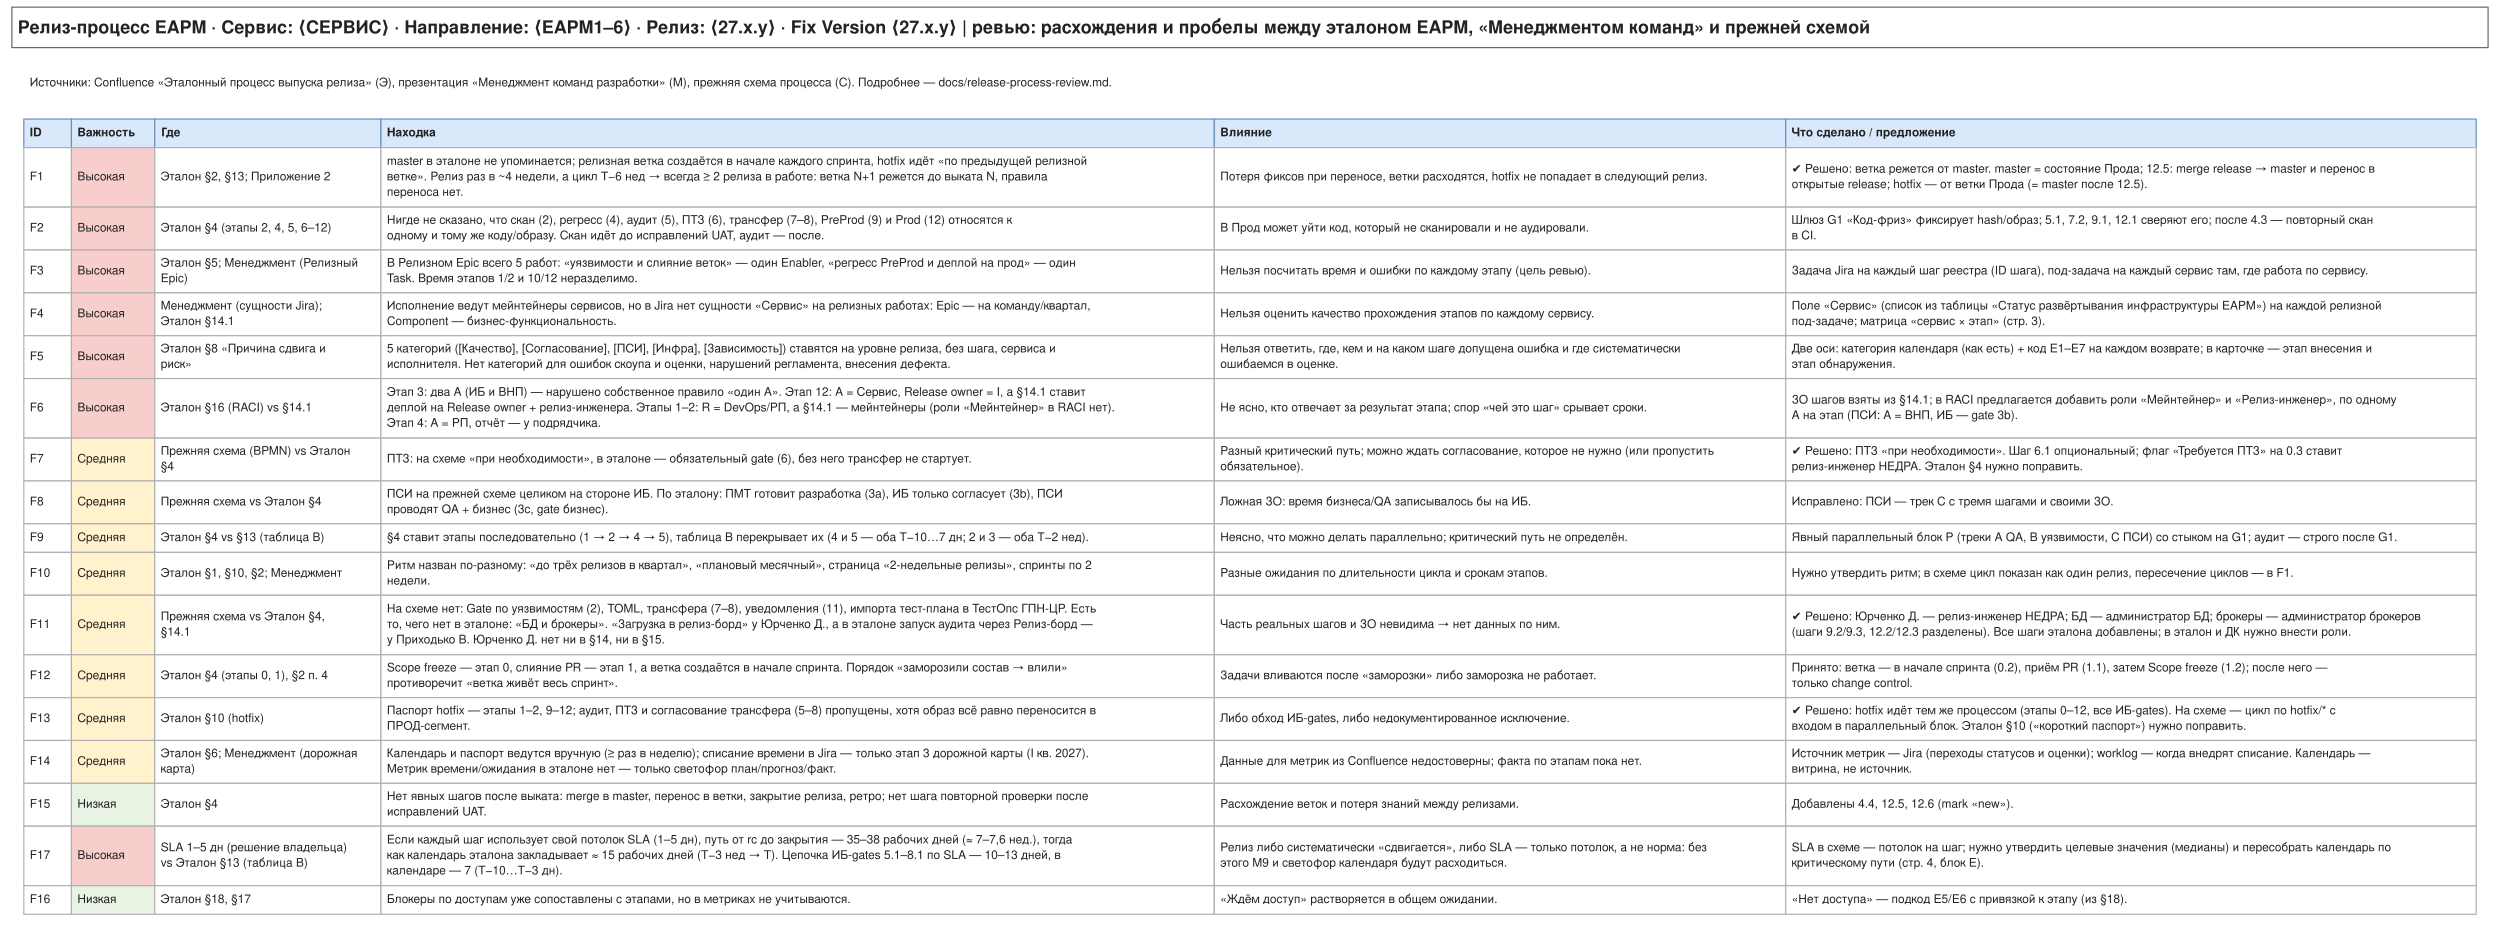
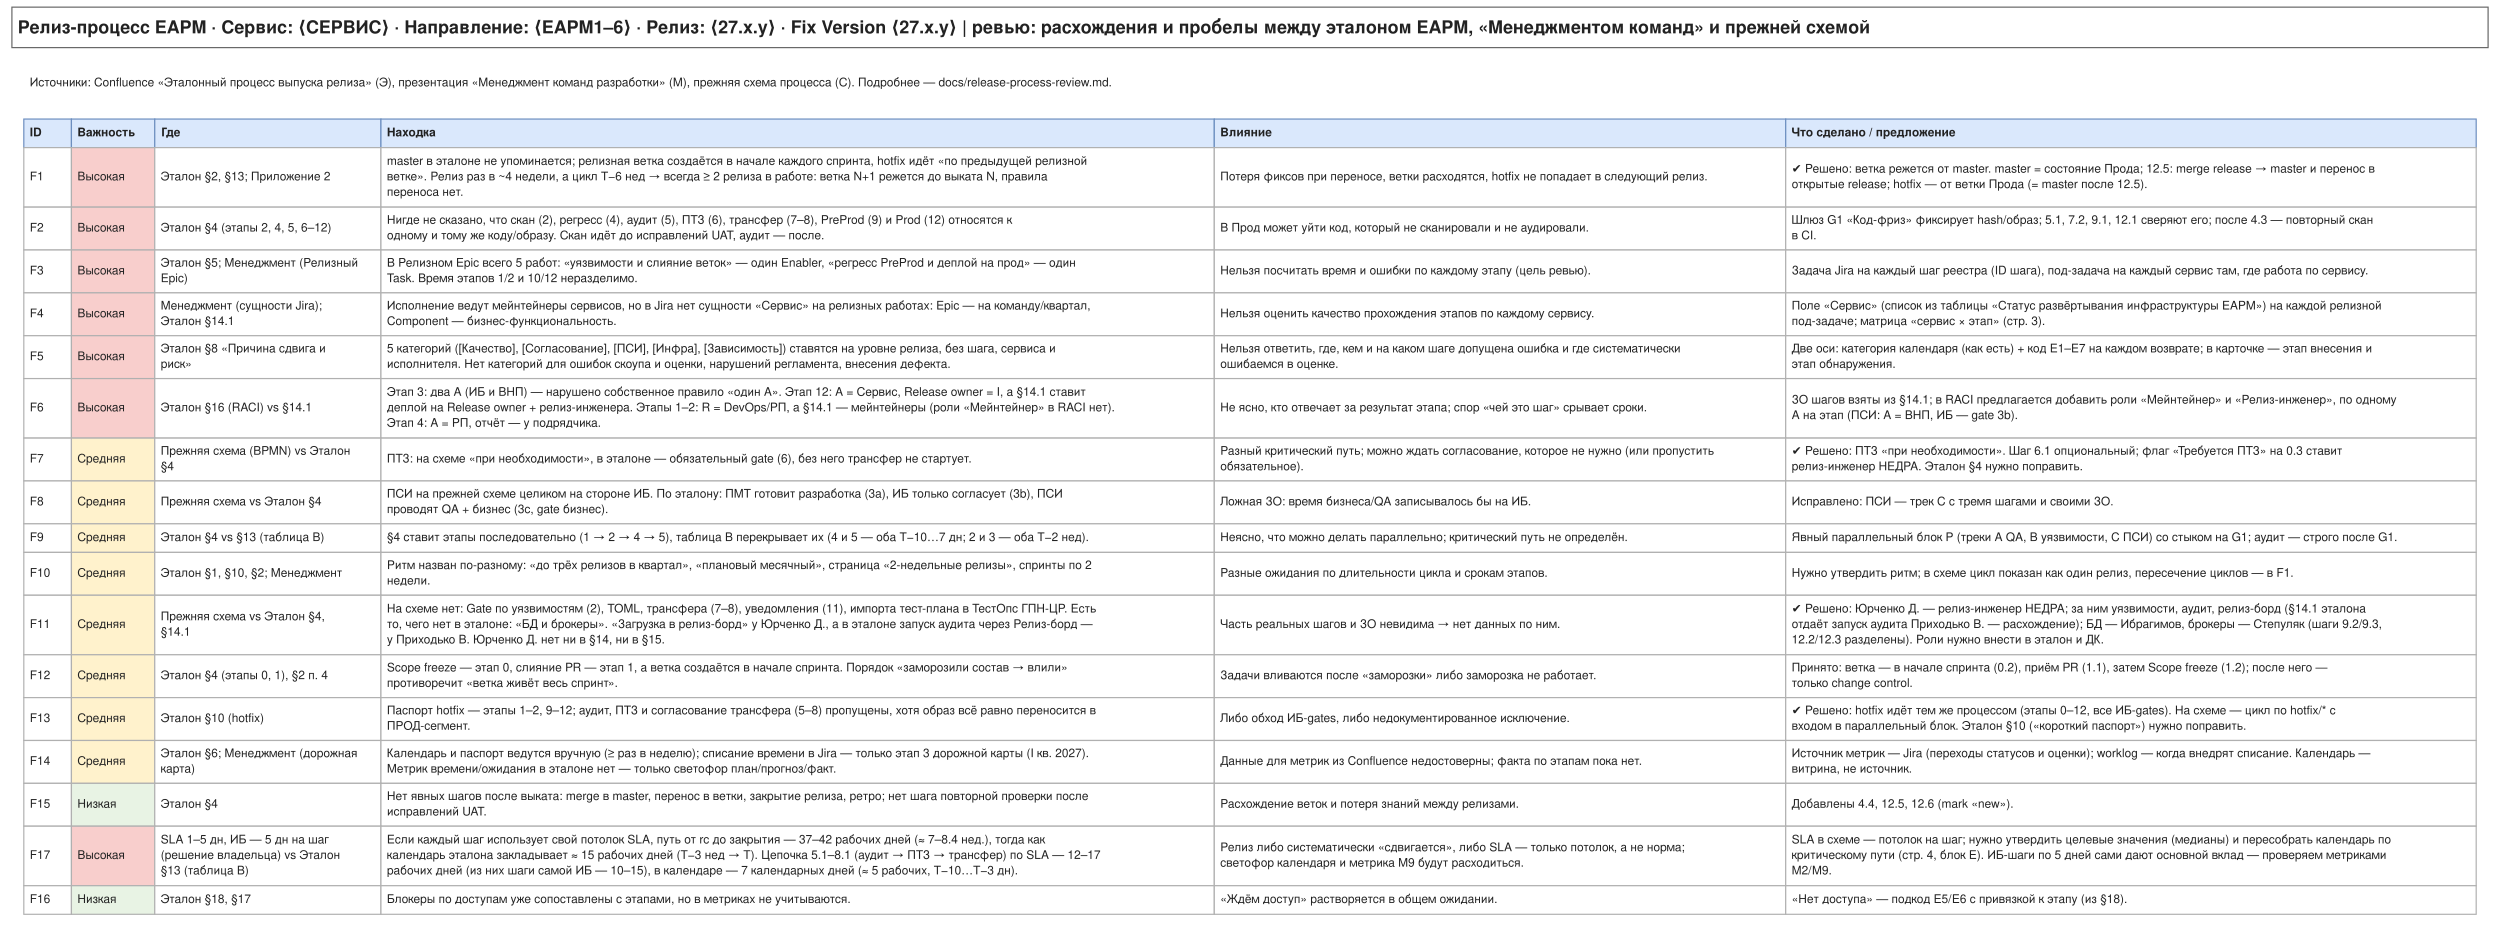
<svg xmlns="http://www.w3.org/2000/svg" width="2100" height="798" viewBox="0 0 2100 798" font-family="Helvetica, Arial, sans-serif">
  <rect width="2100" height="798" fill="#FFFFFF" />
  <defs>
</defs>
  <rect x="10" y="6" width="2080" height="34" fill="#FFFFFF" stroke="#666666" stroke-width="1" />
  <text x="15" y="28" font-size="15" fill="#222222" text-anchor="start" font-weight="bold">Релиз-процесс ЕАРМ · Сервис: ⟨СЕРВИС⟩ · Направление: ⟨ЕАРМ1–6⟩ · Релиз: ⟨27.x.y⟩ · Fix Version ⟨27.x.y⟩   |   ревью: расхождения и пробелы между эталоном ЕАРМ, «Менеджментом команд» и прежней схемой</text>
  <text x="25" y="72.5" font-size="10" fill="#222222" text-anchor="start">Источники: Confluence «Эталонный процесс выпуска релиза» (Э), презентация «Менеджмент команд разработки» (М), прежняя схема процесса (С). Подробнее — docs/release-process-review.md.</text>
  <rect x="20" y="100" width="40" height="24" fill="#DAE8FC" stroke="#6C8EBF" stroke-width="1" />
  <text x="25" y="114.5" font-size="10" fill="#222222" text-anchor="start" font-weight="bold">ID</text>
  <rect x="60" y="100" width="70" height="24" fill="#DAE8FC" stroke="#6C8EBF" stroke-width="1" />
  <text x="65" y="114.5" font-size="10" fill="#222222" text-anchor="start" font-weight="bold">Важность</text>
  <rect x="130" y="100" width="190" height="24" fill="#DAE8FC" stroke="#6C8EBF" stroke-width="1" />
  <text x="135" y="114.5" font-size="10" fill="#222222" text-anchor="start" font-weight="bold">Где</text>
  <rect x="320" y="100" width="700" height="24" fill="#DAE8FC" stroke="#6C8EBF" stroke-width="1" />
  <text x="325" y="114.5" font-size="10" fill="#222222" text-anchor="start" font-weight="bold">Находка</text>
  <rect x="1020" y="100" width="480" height="24" fill="#DAE8FC" stroke="#6C8EBF" stroke-width="1" />
  <text x="1025" y="114.5" font-size="10" fill="#222222" text-anchor="start" font-weight="bold">Влияние</text>
  <rect x="1500" y="100" width="580" height="24" fill="#DAE8FC" stroke="#6C8EBF" stroke-width="1" />
  <text x="1505" y="114.5" font-size="10" fill="#222222" text-anchor="start" font-weight="bold">Что сделано / предложение</text>
  <rect x="20" y="124" width="40" height="50" fill="#FFFFFF" stroke="#B0B0B0" stroke-width="1" />
  <text x="25" y="151.5" font-size="10" fill="#222222" text-anchor="start">F1</text>
  <rect x="60" y="124" width="70" height="50" fill="#F8CECC" stroke="#B0B0B0" stroke-width="1" />
  <text x="65" y="151.5" font-size="10" fill="#222222" text-anchor="start">Высокая</text>
  <rect x="130" y="124" width="190" height="50" fill="#FFFFFF" stroke="#B0B0B0" stroke-width="1" />
  <text x="135" y="151.5" font-size="10" fill="#222222" text-anchor="start">Эталон §2, §13; Приложение 2</text>
  <rect x="320" y="124" width="700" height="50" fill="#FFFFFF" stroke="#B0B0B0" stroke-width="1" />
  <text x="325" y="138.5" font-size="10" fill="#222222" text-anchor="start">master в эталоне не упоминается; релизная ветка создаётся в начале каждого спринта, hotfix идёт «по предыдущей релизной</text>
  <text x="325" y="151.5" font-size="10" fill="#222222" text-anchor="start">ветке». Релиз раз в ~4 недели, а цикл T−6 нед → всегда ≥ 2 релиза в работе: ветка N+1 режется до выката N, правила</text>
  <text x="325" y="164.5" font-size="10" fill="#222222" text-anchor="start">переноса нет.</text>
  <rect x="1020" y="124" width="480" height="50" fill="#FFFFFF" stroke="#B0B0B0" stroke-width="1" />
  <text x="1025" y="151.5" font-size="10" fill="#222222" text-anchor="start">Потеря фиксов при переносе, ветки расходятся, hotfix не попадает в следующий релиз.</text>
  <rect x="1500" y="124" width="580" height="50" fill="#FFFFFF" stroke="#B0B0B0" stroke-width="1" />
  <text x="1505" y="145" font-size="10" fill="#222222" text-anchor="start">✔ Решено: ветка режется от master. master = состояние Прода; 12.5: merge release → master и перенос в</text>
  <text x="1505" y="158" font-size="10" fill="#222222" text-anchor="start">открытые release; hotfix — от ветки Прода (= master после 12.5).</text>
  <rect x="20" y="174" width="40" height="36" fill="#FFFFFF" stroke="#B0B0B0" stroke-width="1" />
  <text x="25" y="194.5" font-size="10" fill="#222222" text-anchor="start">F2</text>
  <rect x="60" y="174" width="70" height="36" fill="#F8CECC" stroke="#B0B0B0" stroke-width="1" />
  <text x="65" y="194.5" font-size="10" fill="#222222" text-anchor="start">Высокая</text>
  <rect x="130" y="174" width="190" height="36" fill="#FFFFFF" stroke="#B0B0B0" stroke-width="1" />
  <text x="135" y="194.5" font-size="10" fill="#222222" text-anchor="start">Эталон §4 (этапы 2, 4, 5, 6–12)</text>
  <rect x="320" y="174" width="700" height="36" fill="#FFFFFF" stroke="#B0B0B0" stroke-width="1" />
  <text x="325" y="188" font-size="10" fill="#222222" text-anchor="start">Нигде не сказано, что скан (2), регресс (4), аудит (5), ПТЗ (6), трансфер (7–8), PreProd (9) и Prod (12) относятся к</text>
  <text x="325" y="201" font-size="10" fill="#222222" text-anchor="start">одному и тому же коду/образу. Скан идёт до исправлений UAT, аудит — после.</text>
  <rect x="1020" y="174" width="480" height="36" fill="#FFFFFF" stroke="#B0B0B0" stroke-width="1" />
  <text x="1025" y="194.5" font-size="10" fill="#222222" text-anchor="start">В Прод может уйти код, который не сканировали и не аудировали.</text>
  <rect x="1500" y="174" width="580" height="36" fill="#FFFFFF" stroke="#B0B0B0" stroke-width="1" />
  <text x="1505" y="188" font-size="10" fill="#222222" text-anchor="start">Шлюз G1 «Код-фриз» фиксирует hash/образ; 5.1, 7.2, 9.1, 12.1 сверяют его; после 4.3 — повторный скан</text>
  <text x="1505" y="201" font-size="10" fill="#222222" text-anchor="start">в CI.</text>
  <rect x="20" y="210" width="40" height="36" fill="#FFFFFF" stroke="#B0B0B0" stroke-width="1" />
  <text x="25" y="230.5" font-size="10" fill="#222222" text-anchor="start">F3</text>
  <rect x="60" y="210" width="70" height="36" fill="#F8CECC" stroke="#B0B0B0" stroke-width="1" />
  <text x="65" y="230.5" font-size="10" fill="#222222" text-anchor="start">Высокая</text>
  <rect x="130" y="210" width="190" height="36" fill="#FFFFFF" stroke="#B0B0B0" stroke-width="1" />
  <text x="135" y="224" font-size="10" fill="#222222" text-anchor="start">Эталон §5; Менеджмент (Релизный</text>
  <text x="135" y="237" font-size="10" fill="#222222" text-anchor="start">Epic)</text>
  <rect x="320" y="210" width="700" height="36" fill="#FFFFFF" stroke="#B0B0B0" stroke-width="1" />
  <text x="325" y="224" font-size="10" fill="#222222" text-anchor="start">В Релизном Epic всего 5 работ: «уязвимости и слияние веток» — один Enabler, «регресс PreProd и деплой на прод» — один</text>
  <text x="325" y="237" font-size="10" fill="#222222" text-anchor="start">Task. Время этапов 1/2 и 10/12 неразделимо.</text>
  <rect x="1020" y="210" width="480" height="36" fill="#FFFFFF" stroke="#B0B0B0" stroke-width="1" />
  <text x="1025" y="230.5" font-size="10" fill="#222222" text-anchor="start">Нельзя посчитать время и ошибки по каждому этапу (цель ревью).</text>
  <rect x="1500" y="210" width="580" height="36" fill="#FFFFFF" stroke="#B0B0B0" stroke-width="1" />
  <text x="1505" y="230.5" font-size="10" fill="#222222" text-anchor="start">Задача Jira на каждый шаг реестра (ID шага), под-задача на каждый сервис там, где работа по сервису.</text>
  <rect x="20" y="246" width="40" height="36" fill="#FFFFFF" stroke="#B0B0B0" stroke-width="1" />
  <text x="25" y="266.5" font-size="10" fill="#222222" text-anchor="start">F4</text>
  <rect x="60" y="246" width="70" height="36" fill="#F8CECC" stroke="#B0B0B0" stroke-width="1" />
  <text x="65" y="266.5" font-size="10" fill="#222222" text-anchor="start">Высокая</text>
  <rect x="130" y="246" width="190" height="36" fill="#FFFFFF" stroke="#B0B0B0" stroke-width="1" />
  <text x="135" y="260" font-size="10" fill="#222222" text-anchor="start">Менеджмент (сущности Jira);</text>
  <text x="135" y="273" font-size="10" fill="#222222" text-anchor="start">Эталон §14.1</text>
  <rect x="320" y="246" width="700" height="36" fill="#FFFFFF" stroke="#B0B0B0" stroke-width="1" />
  <text x="325" y="260" font-size="10" fill="#222222" text-anchor="start">Исполнение ведут мейнтейнеры сервисов, но в Jira нет сущности «Сервис» на релизных работах: Epic — на команду/квартал,</text>
  <text x="325" y="273" font-size="10" fill="#222222" text-anchor="start">Component — бизнес-функциональность.</text>
  <rect x="1020" y="246" width="480" height="36" fill="#FFFFFF" stroke="#B0B0B0" stroke-width="1" />
  <text x="1025" y="266.5" font-size="10" fill="#222222" text-anchor="start">Нельзя оценить качество прохождения этапов по каждому сервису.</text>
  <rect x="1500" y="246" width="580" height="36" fill="#FFFFFF" stroke="#B0B0B0" stroke-width="1" />
  <text x="1505" y="260" font-size="10" fill="#222222" text-anchor="start">Поле «Сервис» (список из таблицы «Статус развёртывания инфраструктуры ЕАРМ») на каждой релизной</text>
  <text x="1505" y="273" font-size="10" fill="#222222" text-anchor="start">под-задаче; матрица «сервис × этап» (стр. 3).</text>
  <rect x="20" y="282" width="40" height="36" fill="#FFFFFF" stroke="#B0B0B0" stroke-width="1" />
  <text x="25" y="302.5" font-size="10" fill="#222222" text-anchor="start">F5</text>
  <rect x="60" y="282" width="70" height="36" fill="#F8CECC" stroke="#B0B0B0" stroke-width="1" />
  <text x="65" y="302.5" font-size="10" fill="#222222" text-anchor="start">Высокая</text>
  <rect x="130" y="282" width="190" height="36" fill="#FFFFFF" stroke="#B0B0B0" stroke-width="1" />
  <text x="135" y="296" font-size="10" fill="#222222" text-anchor="start">Эталон §8 «Причина сдвига и</text>
  <text x="135" y="309" font-size="10" fill="#222222" text-anchor="start">риск»</text>
  <rect x="320" y="282" width="700" height="36" fill="#FFFFFF" stroke="#B0B0B0" stroke-width="1" />
  <text x="325" y="296" font-size="10" fill="#222222" text-anchor="start">5 категорий ([Качество], [Согласование], [ПСИ], [Инфра], [Зависимость]) ставятся на уровне релиза, без шага, сервиса и</text>
  <text x="325" y="309" font-size="10" fill="#222222" text-anchor="start">исполнителя. Нет категорий для ошибок скоупа и оценки, нарушений регламента, внесения дефекта.</text>
  <rect x="1020" y="282" width="480" height="36" fill="#FFFFFF" stroke="#B0B0B0" stroke-width="1" />
  <text x="1025" y="296" font-size="10" fill="#222222" text-anchor="start">Нельзя ответить, где, кем и на каком шаге допущена ошибка и где систематически</text>
  <text x="1025" y="309" font-size="10" fill="#222222" text-anchor="start">ошибаемся в оценке.</text>
  <rect x="1500" y="282" width="580" height="36" fill="#FFFFFF" stroke="#B0B0B0" stroke-width="1" />
  <text x="1505" y="296" font-size="10" fill="#222222" text-anchor="start">Две оси: категория календаря (как есть) + код E1–E7 на каждом возврате; в карточке — этап внесения и</text>
  <text x="1505" y="309" font-size="10" fill="#222222" text-anchor="start">этап обнаружения.</text>
  <rect x="20" y="318" width="40" height="50" fill="#FFFFFF" stroke="#B0B0B0" stroke-width="1" />
  <text x="25" y="345.5" font-size="10" fill="#222222" text-anchor="start">F6</text>
  <rect x="60" y="318" width="70" height="50" fill="#F8CECC" stroke="#B0B0B0" stroke-width="1" />
  <text x="65" y="345.5" font-size="10" fill="#222222" text-anchor="start">Высокая</text>
  <rect x="130" y="318" width="190" height="50" fill="#FFFFFF" stroke="#B0B0B0" stroke-width="1" />
  <text x="135" y="345.5" font-size="10" fill="#222222" text-anchor="start">Эталон §16 (RACI) vs §14.1</text>
  <rect x="320" y="318" width="700" height="50" fill="#FFFFFF" stroke="#B0B0B0" stroke-width="1" />
  <text x="325" y="332.5" font-size="10" fill="#222222" text-anchor="start">Этап 3: два A (ИБ и ВНП) — нарушено собственное правило «один A». Этап 12: A = Сервис, Release owner = I, а §14.1 ставит</text>
  <text x="325" y="345.5" font-size="10" fill="#222222" text-anchor="start">деплой на Release owner + релиз-инженера. Этапы 1–2: R = DevOps/РП, а §14.1 — мейнтейнеры (роли «Мейнтейнер» в RACI нет).</text>
  <text x="325" y="358.5" font-size="10" fill="#222222" text-anchor="start">Этап 4: A = РП, отчёт — у подрядчика.</text>
  <rect x="1020" y="318" width="480" height="50" fill="#FFFFFF" stroke="#B0B0B0" stroke-width="1" />
  <text x="1025" y="345.5" font-size="10" fill="#222222" text-anchor="start">Не ясно, кто отвечает за результат этапа; спор «чей это шаг» срывает сроки.</text>
  <rect x="1500" y="318" width="580" height="50" fill="#FFFFFF" stroke="#B0B0B0" stroke-width="1" />
  <text x="1505" y="339" font-size="10" fill="#222222" text-anchor="start">ЗО шагов взяты из §14.1; в RACI предлагается добавить роли «Мейнтейнер» и «Релиз-инженер», по одному</text>
  <text x="1505" y="352" font-size="10" fill="#222222" text-anchor="start">A на этап (ПСИ: A = ВНП, ИБ — gate 3b).</text>
  <rect x="20" y="368" width="40" height="36" fill="#FFFFFF" stroke="#B0B0B0" stroke-width="1" />
  <text x="25" y="388.5" font-size="10" fill="#222222" text-anchor="start">F7</text>
  <rect x="60" y="368" width="70" height="36" fill="#FFF2CC" stroke="#B0B0B0" stroke-width="1" />
  <text x="65" y="388.5" font-size="10" fill="#222222" text-anchor="start">Средняя</text>
  <rect x="130" y="368" width="190" height="36" fill="#FFFFFF" stroke="#B0B0B0" stroke-width="1" />
  <text x="135" y="382" font-size="10" fill="#222222" text-anchor="start">Прежняя схема (BPMN) vs Эталон</text>
  <text x="135" y="395" font-size="10" fill="#222222" text-anchor="start">§4</text>
  <rect x="320" y="368" width="700" height="36" fill="#FFFFFF" stroke="#B0B0B0" stroke-width="1" />
  <text x="325" y="388.5" font-size="10" fill="#222222" text-anchor="start">ПТЗ: на схеме «при необходимости», в эталоне — обязательный gate (6), без него трансфер не стартует.</text>
  <rect x="1020" y="368" width="480" height="36" fill="#FFFFFF" stroke="#B0B0B0" stroke-width="1" />
  <text x="1025" y="382" font-size="10" fill="#222222" text-anchor="start">Разный критический путь; можно ждать согласование, которое не нужно (или пропустить</text>
  <text x="1025" y="395" font-size="10" fill="#222222" text-anchor="start">обязательное).</text>
  <rect x="1500" y="368" width="580" height="36" fill="#FFFFFF" stroke="#B0B0B0" stroke-width="1" />
  <text x="1505" y="382" font-size="10" fill="#222222" text-anchor="start">✔ Решено: ПТЗ «при необходимости». Шаг 6.1 опциональный; флаг «Требуется ПТЗ» на 0.3 ставит</text>
  <text x="1505" y="395" font-size="10" fill="#222222" text-anchor="start">релиз-инженер НЕДРА. Эталон §4 нужно поправить.</text>
  <rect x="20" y="404" width="40" height="36" fill="#FFFFFF" stroke="#B0B0B0" stroke-width="1" />
  <text x="25" y="424.5" font-size="10" fill="#222222" text-anchor="start">F8</text>
  <rect x="60" y="404" width="70" height="36" fill="#FFF2CC" stroke="#B0B0B0" stroke-width="1" />
  <text x="65" y="424.5" font-size="10" fill="#222222" text-anchor="start">Средняя</text>
  <rect x="130" y="404" width="190" height="36" fill="#FFFFFF" stroke="#B0B0B0" stroke-width="1" />
  <text x="135" y="424.5" font-size="10" fill="#222222" text-anchor="start">Прежняя схема vs Эталон §4</text>
  <rect x="320" y="404" width="700" height="36" fill="#FFFFFF" stroke="#B0B0B0" stroke-width="1" />
  <text x="325" y="418" font-size="10" fill="#222222" text-anchor="start">ПСИ на прежней схеме целиком на стороне ИБ. По эталону: ПМТ готовит разработка (3a), ИБ только согласует (3b), ПСИ</text>
  <text x="325" y="431" font-size="10" fill="#222222" text-anchor="start">проводят QA + бизнес (3c, gate бизнес).</text>
  <rect x="1020" y="404" width="480" height="36" fill="#FFFFFF" stroke="#B0B0B0" stroke-width="1" />
  <text x="1025" y="424.5" font-size="10" fill="#222222" text-anchor="start">Ложная ЗО: время бизнеса/QA записывалось бы на ИБ.</text>
  <rect x="1500" y="404" width="580" height="36" fill="#FFFFFF" stroke="#B0B0B0" stroke-width="1" />
  <text x="1505" y="424.5" font-size="10" fill="#222222" text-anchor="start">Исправлено: ПСИ — трек C с тремя шагами и своими ЗО.</text>
  <rect x="20" y="440" width="40" height="24" fill="#FFFFFF" stroke="#B0B0B0" stroke-width="1" />
  <text x="25" y="454.5" font-size="10" fill="#222222" text-anchor="start">F9</text>
  <rect x="60" y="440" width="70" height="24" fill="#FFF2CC" stroke="#B0B0B0" stroke-width="1" />
  <text x="65" y="454.5" font-size="10" fill="#222222" text-anchor="start">Средняя</text>
  <rect x="130" y="440" width="190" height="24" fill="#FFFFFF" stroke="#B0B0B0" stroke-width="1" />
  <text x="135" y="454.5" font-size="10" fill="#222222" text-anchor="start">Эталон §4 vs §13 (таблица B)</text>
  <rect x="320" y="440" width="700" height="24" fill="#FFFFFF" stroke="#B0B0B0" stroke-width="1" />
  <text x="325" y="454.5" font-size="10" fill="#222222" text-anchor="start">§4 ставит этапы последовательно (1 → 2 → 4 → 5), таблица B перекрывает их (4 и 5 — оба T−10…7 дн; 2 и 3 — оба T−2 нед).</text>
  <rect x="1020" y="440" width="480" height="24" fill="#FFFFFF" stroke="#B0B0B0" stroke-width="1" />
  <text x="1025" y="454.5" font-size="10" fill="#222222" text-anchor="start">Неясно, что можно делать параллельно; критический путь не определён.</text>
  <rect x="1500" y="440" width="580" height="24" fill="#FFFFFF" stroke="#B0B0B0" stroke-width="1" />
  <text x="1505" y="454.5" font-size="10" fill="#222222" text-anchor="start">Явный параллельный блок P (треки A QA, B уязвимости, C ПСИ) со стыком на G1; аудит — строго после G1.</text>
  <rect x="20" y="464" width="40" height="36" fill="#FFFFFF" stroke="#B0B0B0" stroke-width="1" />
  <text x="25" y="484.5" font-size="10" fill="#222222" text-anchor="start">F10</text>
  <rect x="60" y="464" width="70" height="36" fill="#FFF2CC" stroke="#B0B0B0" stroke-width="1" />
  <text x="65" y="484.5" font-size="10" fill="#222222" text-anchor="start">Средняя</text>
  <rect x="130" y="464" width="190" height="36" fill="#FFFFFF" stroke="#B0B0B0" stroke-width="1" />
  <text x="135" y="484.5" font-size="10" fill="#222222" text-anchor="start">Эталон §1, §10, §2; Менеджмент</text>
  <rect x="320" y="464" width="700" height="36" fill="#FFFFFF" stroke="#B0B0B0" stroke-width="1" />
  <text x="325" y="478" font-size="10" fill="#222222" text-anchor="start">Ритм назван по-разному: «до трёх релизов в квартал», «плановый месячный», страница «2-недельные релизы», спринты по 2</text>
  <text x="325" y="491" font-size="10" fill="#222222" text-anchor="start">недели.</text>
  <rect x="1020" y="464" width="480" height="36" fill="#FFFFFF" stroke="#B0B0B0" stroke-width="1" />
  <text x="1025" y="484.5" font-size="10" fill="#222222" text-anchor="start">Разные ожидания по длительности цикла и срокам этапов.</text>
  <rect x="1500" y="464" width="580" height="36" fill="#FFFFFF" stroke="#B0B0B0" stroke-width="1" />
  <text x="1505" y="484.5" font-size="10" fill="#222222" text-anchor="start">Нужно утвердить ритм; в схеме цикл показан как один релиз, пересечение циклов — в F1.</text>
  <rect x="20" y="500" width="40" height="50" fill="#FFFFFF" stroke="#B0B0B0" stroke-width="1" />
  <text x="25" y="527.5" font-size="10" fill="#222222" text-anchor="start">F11</text>
  <rect x="60" y="500" width="70" height="50" fill="#FFF2CC" stroke="#B0B0B0" stroke-width="1" />
  <text x="65" y="527.5" font-size="10" fill="#222222" text-anchor="start">Средняя</text>
  <rect x="130" y="500" width="190" height="50" fill="#FFFFFF" stroke="#B0B0B0" stroke-width="1" />
  <text x="135" y="521" font-size="10" fill="#222222" text-anchor="start">Прежняя схема vs Эталон §4,</text>
  <text x="135" y="534" font-size="10" fill="#222222" text-anchor="start">§14.1</text>
  <rect x="320" y="500" width="700" height="50" fill="#FFFFFF" stroke="#B0B0B0" stroke-width="1" />
  <text x="325" y="514.5" font-size="10" fill="#222222" text-anchor="start">На схеме нет: Gate по уязвимостям (2), TOML, трансфера (7–8), уведомления (11), импорта тест-плана в ТестОпс ГПН-ЦР. Есть</text>
  <text x="325" y="527.5" font-size="10" fill="#222222" text-anchor="start">то, чего нет в эталоне: «БД и брокеры». «Загрузка в релиз-борд» у Юрченко Д., а в эталоне запуск аудита через Релиз-борд —</text>
  <text x="325" y="540.5" font-size="10" fill="#222222" text-anchor="start">у Приходько В. Юрченко Д. нет ни в §14, ни в §15.</text>
  <rect x="1020" y="500" width="480" height="50" fill="#FFFFFF" stroke="#B0B0B0" stroke-width="1" />
  <text x="1025" y="527.5" font-size="10" fill="#222222" text-anchor="start">Часть реальных шагов и ЗО невидима → нет данных по ним.</text>
  <rect x="1500" y="500" width="580" height="50" fill="#FFFFFF" stroke="#B0B0B0" stroke-width="1" />
-   <text x="1505" y="521" font-size="10" fill="#222222" text-anchor="start">✔ Решено: Юрченко Д. — релиз-инженер НЕДРА; БД — администратор БД; брокеры — администратор брокеров</text>
-   <text x="1505" y="534" font-size="10" fill="#222222" text-anchor="start">(шаги 9.2/9.3, 12.2/12.3 разделены). Все шаги эталона добавлены; в эталон и ДК нужно внести роли.</text>
+   <text x="1505" y="514.5" font-size="10" fill="#222222" text-anchor="start">✔ Решено: Юрченко Д. — релиз-инженер НЕДРА; за ним уязвимости, аудит, релиз-борд (§14.1 эталона</text>
+   <text x="1505" y="527.5" font-size="10" fill="#222222" text-anchor="start">отдаёт запуск аудита Приходько В. — расхождение); БД — Ибрагимов, брокеры — Степуляк (шаги 9.2/9.3,</text>
+   <text x="1505" y="540.5" font-size="10" fill="#222222" text-anchor="start">12.2/12.3 разделены). Роли нужно внести в эталон и ДК.</text>
  <rect x="20" y="550" width="40" height="36" fill="#FFFFFF" stroke="#B0B0B0" stroke-width="1" />
  <text x="25" y="570.5" font-size="10" fill="#222222" text-anchor="start">F12</text>
  <rect x="60" y="550" width="70" height="36" fill="#FFF2CC" stroke="#B0B0B0" stroke-width="1" />
  <text x="65" y="570.5" font-size="10" fill="#222222" text-anchor="start">Средняя</text>
  <rect x="130" y="550" width="190" height="36" fill="#FFFFFF" stroke="#B0B0B0" stroke-width="1" />
  <text x="135" y="570.5" font-size="10" fill="#222222" text-anchor="start">Эталон §4 (этапы 0, 1), §2 п. 4</text>
  <rect x="320" y="550" width="700" height="36" fill="#FFFFFF" stroke="#B0B0B0" stroke-width="1" />
  <text x="325" y="564" font-size="10" fill="#222222" text-anchor="start">Scope freeze — этап 0, слияние PR — этап 1, а ветка создаётся в начале спринта. Порядок «заморозили состав → влили»</text>
  <text x="325" y="577" font-size="10" fill="#222222" text-anchor="start">противоречит «ветка живёт весь спринт».</text>
  <rect x="1020" y="550" width="480" height="36" fill="#FFFFFF" stroke="#B0B0B0" stroke-width="1" />
  <text x="1025" y="570.5" font-size="10" fill="#222222" text-anchor="start">Задачи вливаются после «заморозки» либо заморозка не работает.</text>
  <rect x="1500" y="550" width="580" height="36" fill="#FFFFFF" stroke="#B0B0B0" stroke-width="1" />
  <text x="1505" y="564" font-size="10" fill="#222222" text-anchor="start">Принято: ветка — в начале спринта (0.2), приём PR (1.1), затем Scope freeze (1.2); после него —</text>
  <text x="1505" y="577" font-size="10" fill="#222222" text-anchor="start">только change control.</text>
  <rect x="20" y="586" width="40" height="36" fill="#FFFFFF" stroke="#B0B0B0" stroke-width="1" />
  <text x="25" y="606.5" font-size="10" fill="#222222" text-anchor="start">F13</text>
  <rect x="60" y="586" width="70" height="36" fill="#FFF2CC" stroke="#B0B0B0" stroke-width="1" />
  <text x="65" y="606.5" font-size="10" fill="#222222" text-anchor="start">Средняя</text>
  <rect x="130" y="586" width="190" height="36" fill="#FFFFFF" stroke="#B0B0B0" stroke-width="1" />
  <text x="135" y="606.5" font-size="10" fill="#222222" text-anchor="start">Эталон §10 (hotfix)</text>
  <rect x="320" y="586" width="700" height="36" fill="#FFFFFF" stroke="#B0B0B0" stroke-width="1" />
  <text x="325" y="600" font-size="10" fill="#222222" text-anchor="start">Паспорт hotfix — этапы 1–2, 9–12; аудит, ПТЗ и согласование трансфера (5–8) пропущены, хотя образ всё равно переносится в</text>
  <text x="325" y="613" font-size="10" fill="#222222" text-anchor="start">ПРОД-сегмент.</text>
  <rect x="1020" y="586" width="480" height="36" fill="#FFFFFF" stroke="#B0B0B0" stroke-width="1" />
  <text x="1025" y="606.5" font-size="10" fill="#222222" text-anchor="start">Либо обход ИБ-gates, либо недокументированное исключение.</text>
  <rect x="1500" y="586" width="580" height="36" fill="#FFFFFF" stroke="#B0B0B0" stroke-width="1" />
  <text x="1505" y="600" font-size="10" fill="#222222" text-anchor="start">✔ Решено: hotfix идёт тем же процессом (этапы 0–12, все ИБ-gates). На схеме — цикл по hotfix/* с</text>
  <text x="1505" y="613" font-size="10" fill="#222222" text-anchor="start">входом в параллельный блок. Эталон §10 («короткий паспорт») нужно поправить.</text>
  <rect x="20" y="622" width="40" height="36" fill="#FFFFFF" stroke="#B0B0B0" stroke-width="1" />
  <text x="25" y="642.5" font-size="10" fill="#222222" text-anchor="start">F14</text>
  <rect x="60" y="622" width="70" height="36" fill="#FFF2CC" stroke="#B0B0B0" stroke-width="1" />
  <text x="65" y="642.5" font-size="10" fill="#222222" text-anchor="start">Средняя</text>
  <rect x="130" y="622" width="190" height="36" fill="#FFFFFF" stroke="#B0B0B0" stroke-width="1" />
  <text x="135" y="636" font-size="10" fill="#222222" text-anchor="start">Эталон §6; Менеджмент (дорожная</text>
  <text x="135" y="649" font-size="10" fill="#222222" text-anchor="start">карта)</text>
  <rect x="320" y="622" width="700" height="36" fill="#FFFFFF" stroke="#B0B0B0" stroke-width="1" />
  <text x="325" y="636" font-size="10" fill="#222222" text-anchor="start">Календарь и паспорт ведутся вручную (≥ раз в неделю); списание времени в Jira — только этап 3 дорожной карты (I кв. 2027).</text>
  <text x="325" y="649" font-size="10" fill="#222222" text-anchor="start">Метрик времени/ожидания в эталоне нет — только светофор план/прогноз/факт.</text>
  <rect x="1020" y="622" width="480" height="36" fill="#FFFFFF" stroke="#B0B0B0" stroke-width="1" />
  <text x="1025" y="642.5" font-size="10" fill="#222222" text-anchor="start">Данные для метрик из Confluence недостоверны; факта по этапам пока нет.</text>
  <rect x="1500" y="622" width="580" height="36" fill="#FFFFFF" stroke="#B0B0B0" stroke-width="1" />
  <text x="1505" y="636" font-size="10" fill="#222222" text-anchor="start">Источник метрик — Jira (переходы статусов и оценки); worklog — когда внедрят списание. Календарь —</text>
  <text x="1505" y="649" font-size="10" fill="#222222" text-anchor="start">витрина, не источник.</text>
  <rect x="20" y="658" width="40" height="36" fill="#FFFFFF" stroke="#B0B0B0" stroke-width="1" />
  <text x="25" y="678.5" font-size="10" fill="#222222" text-anchor="start">F15</text>
  <rect x="60" y="658" width="70" height="36" fill="#E8F3E4" stroke="#B0B0B0" stroke-width="1" />
  <text x="65" y="678.5" font-size="10" fill="#222222" text-anchor="start">Низкая</text>
  <rect x="130" y="658" width="190" height="36" fill="#FFFFFF" stroke="#B0B0B0" stroke-width="1" />
  <text x="135" y="678.5" font-size="10" fill="#222222" text-anchor="start">Эталон §4</text>
  <rect x="320" y="658" width="700" height="36" fill="#FFFFFF" stroke="#B0B0B0" stroke-width="1" />
  <text x="325" y="672" font-size="10" fill="#222222" text-anchor="start">Нет явных шагов после выката: merge в master, перенос в ветки, закрытие релиза, ретро; нет шага повторной проверки после</text>
  <text x="325" y="685" font-size="10" fill="#222222" text-anchor="start">исправлений UAT.</text>
  <rect x="1020" y="658" width="480" height="36" fill="#FFFFFF" stroke="#B0B0B0" stroke-width="1" />
  <text x="1025" y="678.5" font-size="10" fill="#222222" text-anchor="start">Расхождение веток и потеря знаний между релизами.</text>
  <rect x="1500" y="658" width="580" height="36" fill="#FFFFFF" stroke="#B0B0B0" stroke-width="1" />
  <text x="1505" y="678.5" font-size="10" fill="#222222" text-anchor="start">Добавлены 4.4, 12.5, 12.6 (mark «new»).</text>
  <rect x="20" y="694" width="40" height="50" fill="#FFFFFF" stroke="#B0B0B0" stroke-width="1" />
  <text x="25" y="721.5" font-size="10" fill="#222222" text-anchor="start">F17</text>
  <rect x="60" y="694" width="70" height="50" fill="#F8CECC" stroke="#B0B0B0" stroke-width="1" />
  <text x="65" y="721.5" font-size="10" fill="#222222" text-anchor="start">Высокая</text>
  <rect x="130" y="694" width="190" height="50" fill="#FFFFFF" stroke="#B0B0B0" stroke-width="1" />
-   <text x="135" y="715" font-size="10" fill="#222222" text-anchor="start">SLA 1–5 дн (решение владельца)</text>
-   <text x="135" y="728" font-size="10" fill="#222222" text-anchor="start">vs Эталон §13 (таблица B)</text>
+   <text x="135" y="708.5" font-size="10" fill="#222222" text-anchor="start">SLA 1–5 дн, ИБ — 5 дн на шаг</text>
+   <text x="135" y="721.5" font-size="10" fill="#222222" text-anchor="start">(решение владельца) vs Эталон</text>
+   <text x="135" y="734.5" font-size="10" fill="#222222" text-anchor="start">§13 (таблица B)</text>
  <rect x="320" y="694" width="700" height="50" fill="#FFFFFF" stroke="#B0B0B0" stroke-width="1" />
-   <text x="325" y="708.5" font-size="10" fill="#222222" text-anchor="start">Если каждый шаг использует свой потолок SLA (1–5 дн), путь от rc до закрытия — 35–38 рабочих дней (≈ 7–7,6 нед.), тогда</text>
-   <text x="325" y="721.5" font-size="10" fill="#222222" text-anchor="start">как календарь эталона закладывает ≈ 15 рабочих дней (T−3 нед → T). Цепочка ИБ-gates 5.1–8.1 по SLA — 10–13 дней, в</text>
-   <text x="325" y="734.5" font-size="10" fill="#222222" text-anchor="start">календаре — 7 (T−10…T−3 дн).</text>
+   <text x="325" y="708.5" font-size="10" fill="#222222" text-anchor="start">Если каждый шаг использует свой потолок SLA, путь от rc до закрытия — 37–42 рабочих дней (≈ 7–8.4 нед.), тогда как</text>
+   <text x="325" y="721.5" font-size="10" fill="#222222" text-anchor="start">календарь эталона закладывает ≈ 15 рабочих дней (T−3 нед → T). Цепочка 5.1–8.1 (аудит → ПТЗ → трансфер) по SLA — 12–17</text>
+   <text x="325" y="734.5" font-size="10" fill="#222222" text-anchor="start">рабочих дней (из них шаги самой ИБ — 10–15), в календаре — 7 календарных дней (≈ 5 рабочих, T−10…T−3 дн).</text>
  <rect x="1020" y="694" width="480" height="50" fill="#FFFFFF" stroke="#B0B0B0" stroke-width="1" />
-   <text x="1025" y="715" font-size="10" fill="#222222" text-anchor="start">Релиз либо систематически «сдвигается», либо SLA — только потолок, а не норма: без</text>
-   <text x="1025" y="728" font-size="10" fill="#222222" text-anchor="start">этого M9 и светофор календаря будут расходиться.</text>
+   <text x="1025" y="715" font-size="10" fill="#222222" text-anchor="start">Релиз либо систематически «сдвигается», либо SLA — только потолок, а не норма;</text>
+   <text x="1025" y="728" font-size="10" fill="#222222" text-anchor="start">светофор календаря и метрика M9 будут расходиться.</text>
  <rect x="1500" y="694" width="580" height="50" fill="#FFFFFF" stroke="#B0B0B0" stroke-width="1" />
-   <text x="1505" y="715" font-size="10" fill="#222222" text-anchor="start">SLA в схеме — потолок на шаг; нужно утвердить целевые значения (медианы) и пересобрать календарь по</text>
-   <text x="1505" y="728" font-size="10" fill="#222222" text-anchor="start">критическому пути (стр. 4, блок E).</text>
+   <text x="1505" y="708.5" font-size="10" fill="#222222" text-anchor="start">SLA в схеме — потолок на шаг; нужно утвердить целевые значения (медианы) и пересобрать календарь по</text>
+   <text x="1505" y="721.5" font-size="10" fill="#222222" text-anchor="start">критическому пути (стр. 4, блок E). ИБ-шаги по 5 дней сами дают основной вклад — проверяем метриками</text>
+   <text x="1505" y="734.5" font-size="10" fill="#222222" text-anchor="start">M2/M9.</text>
  <rect x="20" y="744" width="40" height="24" fill="#FFFFFF" stroke="#B0B0B0" stroke-width="1" />
  <text x="25" y="758.5" font-size="10" fill="#222222" text-anchor="start">F16</text>
  <rect x="60" y="744" width="70" height="24" fill="#E8F3E4" stroke="#B0B0B0" stroke-width="1" />
  <text x="65" y="758.5" font-size="10" fill="#222222" text-anchor="start">Низкая</text>
  <rect x="130" y="744" width="190" height="24" fill="#FFFFFF" stroke="#B0B0B0" stroke-width="1" />
  <text x="135" y="758.5" font-size="10" fill="#222222" text-anchor="start">Эталон §18, §17</text>
  <rect x="320" y="744" width="700" height="24" fill="#FFFFFF" stroke="#B0B0B0" stroke-width="1" />
  <text x="325" y="758.5" font-size="10" fill="#222222" text-anchor="start">Блокеры по доступам уже сопоставлены с этапами, но в метриках не учитываются.</text>
  <rect x="1020" y="744" width="480" height="24" fill="#FFFFFF" stroke="#B0B0B0" stroke-width="1" />
  <text x="1025" y="758.5" font-size="10" fill="#222222" text-anchor="start">«Ждём доступ» растворяется в общем ожидании.</text>
  <rect x="1500" y="744" width="580" height="24" fill="#FFFFFF" stroke="#B0B0B0" stroke-width="1" />
  <text x="1505" y="758.5" font-size="10" fill="#222222" text-anchor="start">«Нет доступа» — подкод E5/E6 с привязкой к этапу (из §18).</text>
</svg>
